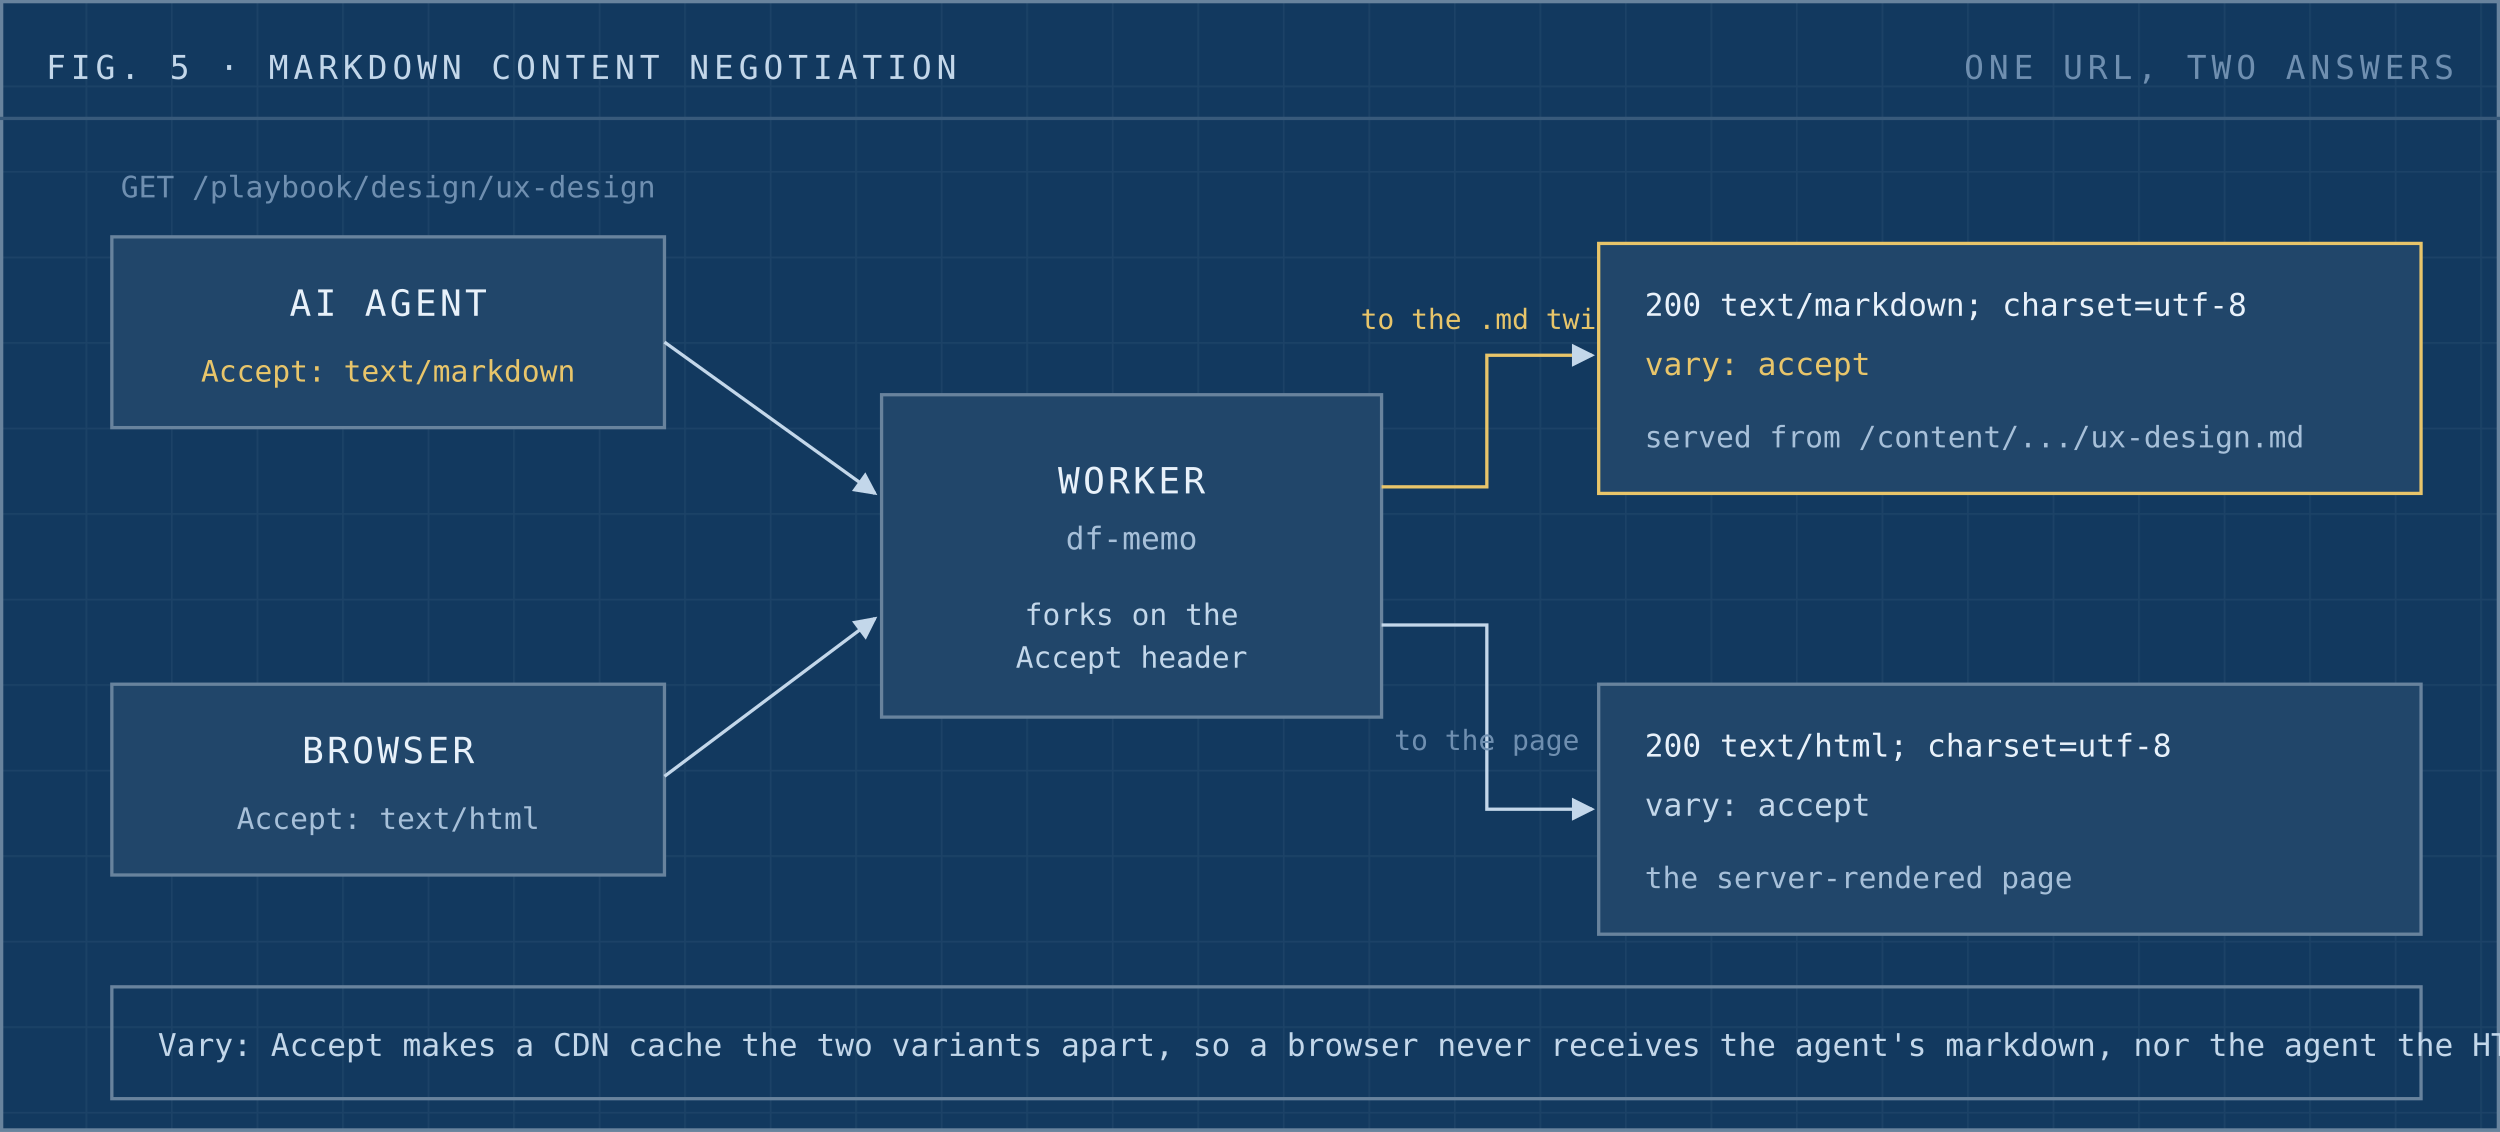
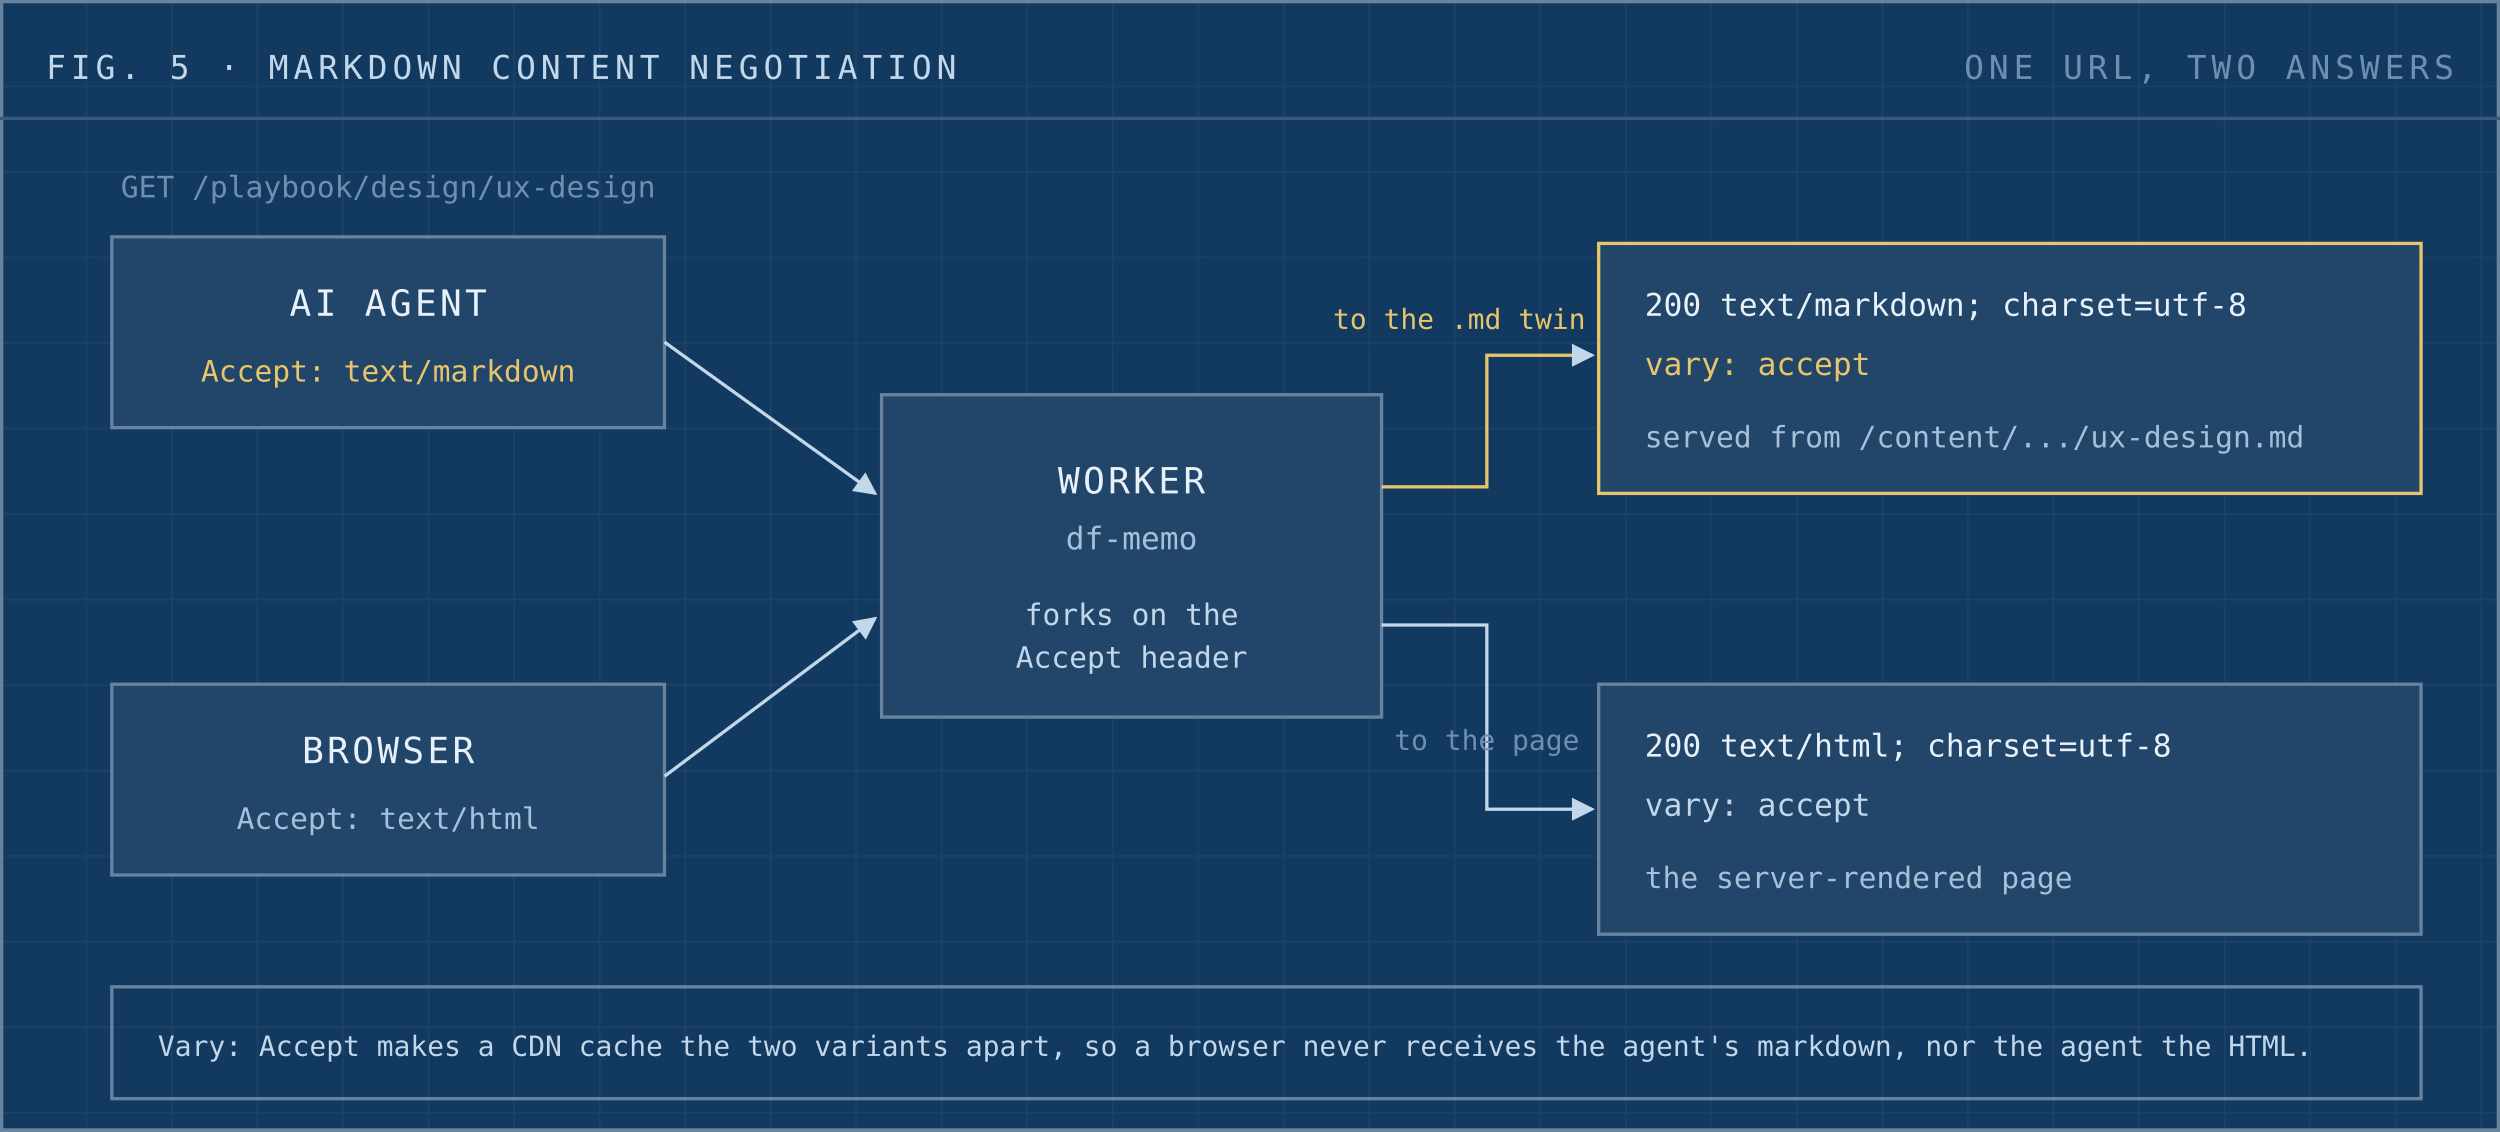
<svg xmlns="http://www.w3.org/2000/svg" viewBox="0 0 760 344" font-family="ui-monospace, SFMono-Regular, Menlo, Consolas, monospace">
  <defs>
    <pattern id="grid5" width="26" height="26" patternUnits="userSpaceOnUse">
      <path d="M 26 0 L 0 0 0 26" fill="none" stroke="#e8f1fa" stroke-opacity="0.05" stroke-width="1" />
    </pattern>
    <marker id="arr5" viewBox="0 0 8 8" refX="7" refY="4" markerWidth="7" markerHeight="7" orient="auto">
      <path d="M0,0 L8,4 L0,8 z" fill="#c3d7ea" />
    </marker>
  </defs>
  <rect width="760" height="344" fill="#12395f" />
  <rect width="760" height="344" fill="url(#grid5)" />
  <rect x="0.5" y="0.5" width="759" height="343" fill="none" stroke="#68839d" />
  <text x="14" y="24" font-size="10" letter-spacing="1.5" fill="#c3d7ea">FIG. 5 · MARKDOWN CONTENT NEGOTIATION</text>
  <text x="746" y="24" font-size="10" letter-spacing="1.5" fill="#6f8fb0" text-anchor="end">ONE URL, TWO ANSWERS</text>
  <line x1="0" y1="36" x2="760" y2="36" stroke="#385a7b" />
  <text x="118" y="60" font-size="9" fill="#6f8fb0" text-anchor="middle">GET /playbook/design/ux-design</text>
  <rect x="34" y="72" width="168" height="58" fill="#21466a" stroke="#68839d" />
  <text x="118" y="96" font-size="11" letter-spacing="1" fill="#e8f1fa" text-anchor="middle">AI AGENT</text>
  <text x="118" y="116" font-size="9" fill="#e8c56a" text-anchor="middle">Accept: text/markdown</text>
  <rect x="34" y="208" width="168" height="58" fill="#21466a" stroke="#68839d" />
  <text x="118" y="232" font-size="11" letter-spacing="1" fill="#e8f1fa" text-anchor="middle">BROWSER</text>
  <text x="118" y="252" font-size="9" fill="#a7c0d9" text-anchor="middle">Accept: text/html</text>
  <line x1="202" y1="104" x2="266" y2="150" stroke="#c3d7ea" marker-end="url(#arr5)" />
  <line x1="202" y1="236" x2="266" y2="188" stroke="#c3d7ea" marker-end="url(#arr5)" />
  <rect x="268" y="120" width="152" height="98" fill="#21466a" stroke="#68839d" />
  <text x="344" y="150" font-size="11" letter-spacing="1" fill="#e8f1fa" text-anchor="middle">WORKER</text>
  <text x="344" y="167" font-size="9.5" fill="#a7c0d9" text-anchor="middle">df-memo</text>
  <text x="344" y="190" font-size="9" fill="#c3d7ea" text-anchor="middle">forks on the</text>
  <text x="344" y="203" font-size="9" fill="#c3d7ea" text-anchor="middle">Accept header</text>
  <path d="M 420 148 L 452 148 L 452 108 L 484 108" fill="none" stroke="#e8c56a" marker-end="url(#arr5)" />
-   <text x="452" y="100" font-size="8.5" fill="#e8c56a" text-anchor="middle">to the .md twin</text>
+   <text x="482" y="100" font-size="8.5" fill="#e8c56a" text-anchor="end">to the .md twin</text>
  <path d="M 420 190 L 452 190 L 452 246 L 484 246" fill="none" stroke="#c3d7ea" marker-end="url(#arr5)" />
  <text x="452" y="228" font-size="8.5" fill="#6f8fb0" text-anchor="middle">to the page</text>
  <rect x="486" y="74" width="250" height="76" fill="#21466a" stroke="#e8c56a" />
  <text x="500" y="96" font-size="9.5" fill="#e8f1fa">200  text/markdown; charset=utf-8</text>
  <text x="500" y="114" font-size="9.5" fill="#e8c56a">vary: accept</text>
  <text x="500" y="136" font-size="9" fill="#a7c0d9">served from /content/.../ux-design.md</text>
  <rect x="486" y="208" width="250" height="76" fill="#21466a" stroke="#68839d" />
  <text x="500" y="230" font-size="9.5" fill="#e8f1fa">200  text/html; charset=utf-8</text>
  <text x="500" y="248" font-size="9.5" fill="#c3d7ea">vary: accept</text>
  <text x="500" y="270" font-size="9" fill="#a7c0d9">the server-rendered page</text>
  <rect x="34" y="300" width="702" height="34" fill="none" stroke="#68839d" />
-   <text x="48" y="321" font-size="9.5" fill="#c3d7ea">Vary: Accept makes a CDN cache the two variants apart, so a browser never receives the agent's markdown, nor the agent the HTML.</text>
+   <text x="48" y="321" font-size="8.5" fill="#c3d7ea">Vary: Accept makes a CDN cache the two variants apart, so a browser never receives the agent's markdown, nor the agent the HTML.</text>
</svg>
